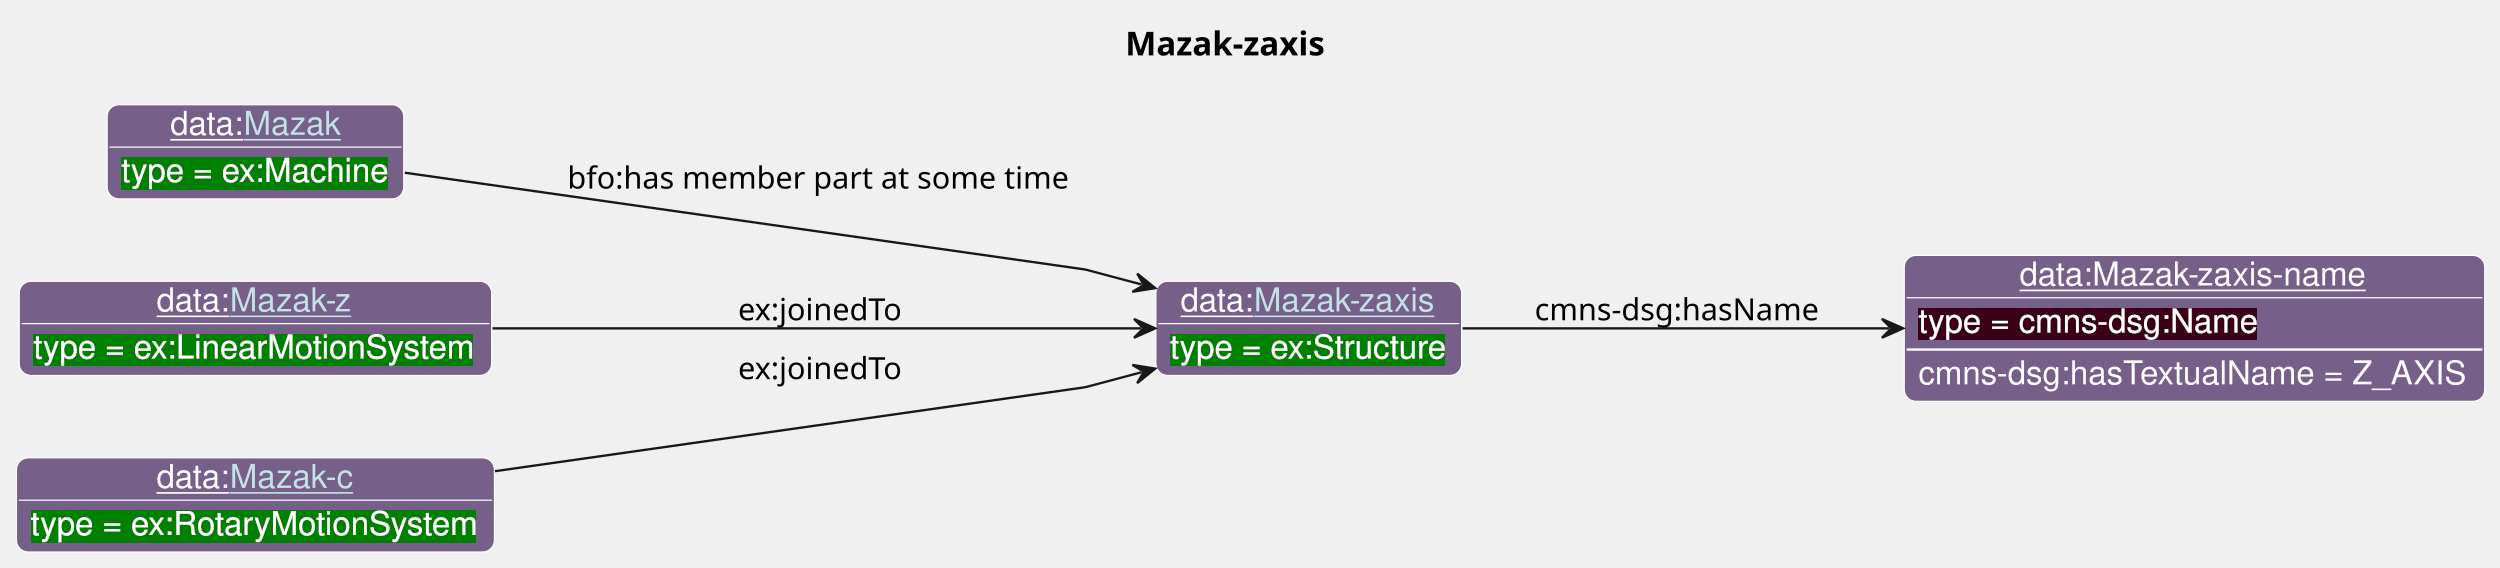
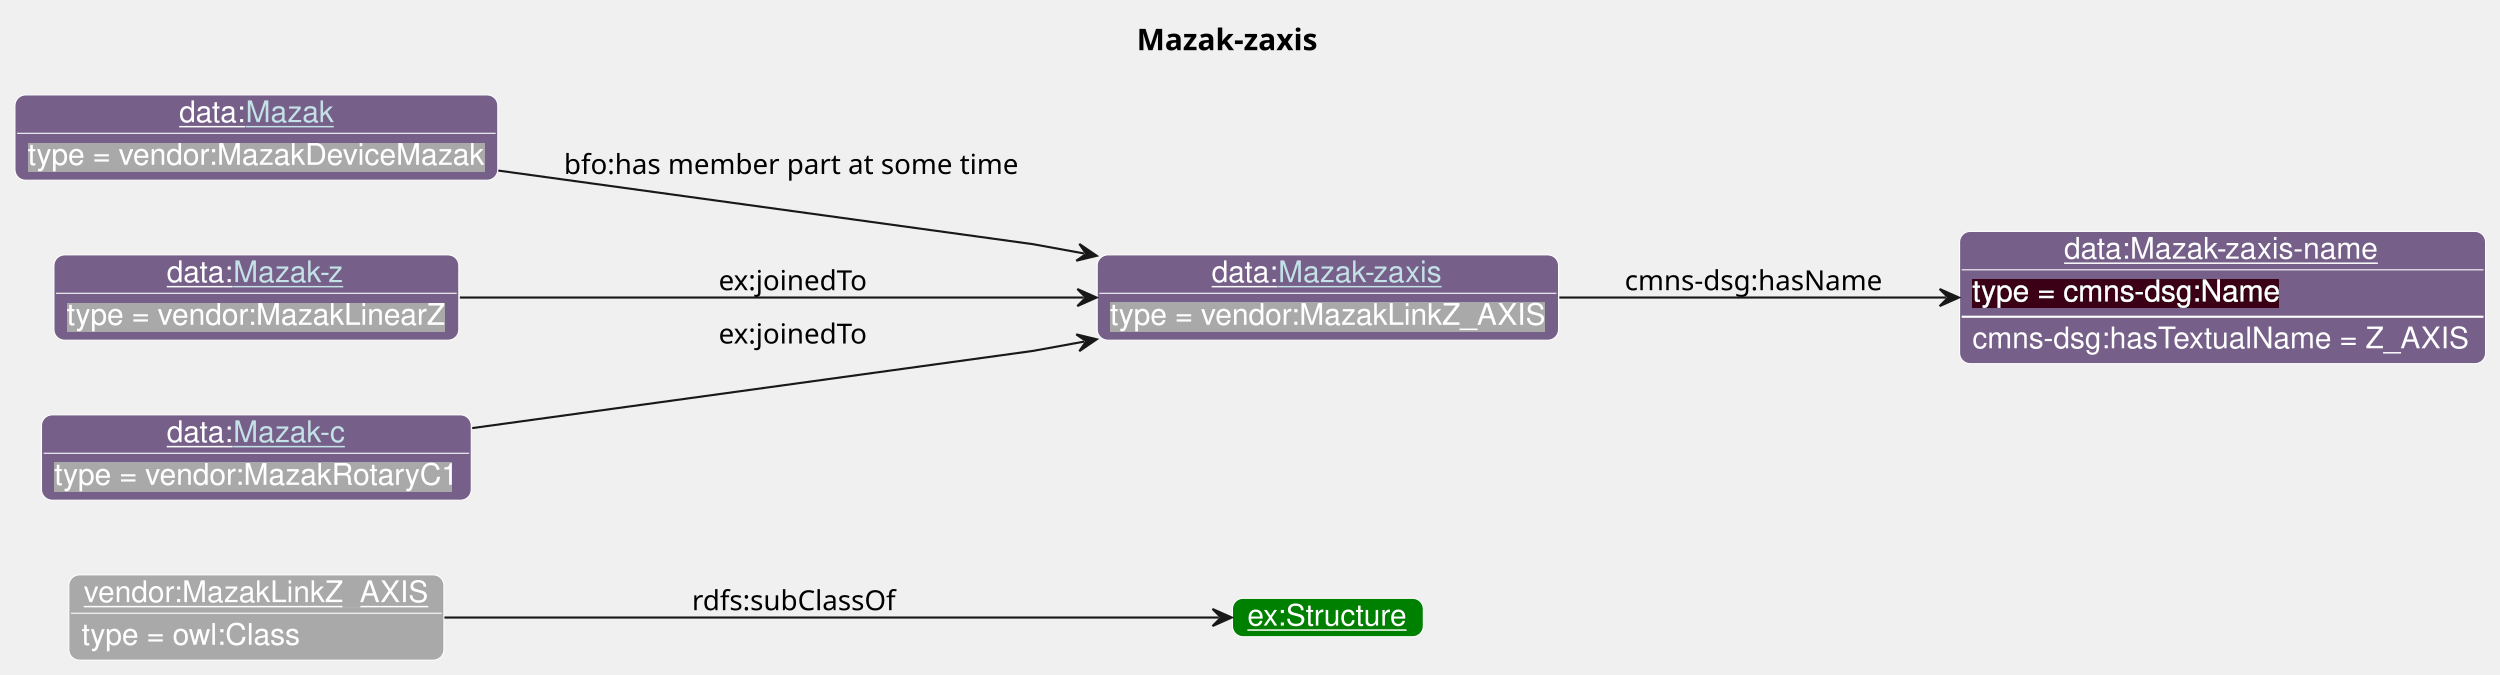
- <svg xmlns="http://www.w3.org/2000/svg" xmlns:xlink="http://www.w3.org/1999/xlink" contentStyleType="text/css" data-diagram-type="CLASS" height="241px" preserveAspectRatio="none" style="width:1062px;height:241px;background:#FFFFFF;" version="1.1" viewBox="0 0 1062 241" width="1062px" zoomAndPan="magnify">
+ <svg xmlns="http://www.w3.org/2000/svg" xmlns:xlink="http://www.w3.org/1999/xlink" contentStyleType="text/css" data-diagram-type="CLASS" height="316px" preserveAspectRatio="none" style="width:1172px;height:316px;background:#FFFFFF;" version="1.1" viewBox="0 0 1172 316" width="1172px" zoomAndPan="magnify">
  <defs>
-     <filter height="1" id="b1at68wu08mvg10" width="1" x="0" y="0">
-       <feFlood flood-color="#008000" result="flood" />
+     <filter height="1" id="bhmths0bnxibt0" width="1" x="0" y="0">
+       <feFlood flood-color="#A9A9A9" result="flood" />
      <feComposite in="SourceGraphic" in2="flood" operator="over" />
    </filter>
-     <filter height="1" id="b1at68wu08mvg11" width="1" x="0" y="0">
+     <filter height="1" id="bhmths0bnxibt1" width="1" x="0" y="0">
      <feFlood flood-color="#3A0519" result="flood" />
      <feComposite in="SourceGraphic" in2="flood" operator="over" />
    </filter>
  </defs>
  <g>
-     <text fill="#000000" font-family="sans-serif" font-size="14" font-weight="bold" lengthAdjust="spacing" textLength="92.483" x="478.016" y="23.535">Mazak-zaxis</text>
+     <text fill="#000000" font-family="sans-serif" font-size="14" font-weight="bold" lengthAdjust="spacing" textLength="92.483" x="532.881" y="23.535">Mazak-zaxis</text>
    <g class="entity" data-entity="o1" data-source-line="131" data-uid="ent0002" id="entity_o1">
-       <rect fill="#76608A" height="40" rx="5" ry="5" style="stroke:#FFFFFF;stroke-width:0.5;" width="129.893" x="491.02" y="119.488" />
-       <text fill="#FFFFFF" font-family="Helvetica" font-size="14" lengthAdjust="spacing" text-decoration="underline" textLength="31.138" x="501.501" y="132.269">data:</text>
-       <a href="./Mazak-zaxis.html" target="_top" title="./Mazak-zaxis.html" xlink:actuate="onRequest" xlink:href="./Mazak-zaxis.html" xlink:show="new" xlink:title="./Mazak-zaxis.html" xlink:type="simple">
-         <text fill="#C4E1E6" font-family="Helvetica" font-size="14" lengthAdjust="spacing" text-decoration="underline" textLength="77.793" x="532.639" y="132.269">Mazak-zaxis</text>
-       </a>
-       <line style="stroke:#FFFFFF;stroke-width:0.5;" x1="492.02" x2="619.913" y1="137.488" y2="137.488" />
-       <text fill="#FFFFFF" filter="url(#b1at68wu08mvg10)" font-family="Helvetica" font-size="14" lengthAdjust="spacing" textLength="117.893" x="497.02" y="152.269">type = ex:Structure</text>
+       <rect fill="#A9A9A9" height="40" rx="5" ry="5" style="stroke:#FFFFFF;stroke-width:0.5;" width="175.855" x="32.26" y="269.488" />
+       <text fill="#FFFFFF" font-family="Helvetica" font-size="14" lengthAdjust="spacing" text-decoration="underline" textLength="161.855" x="39.26" y="282.269">vendor:MazakLinkZ_AXIS</text>
+       <line style="stroke:#FFFFFF;stroke-width:0.5;" x1="33.26" x2="207.114" y1="287.488" y2="287.488" />
+       <text fill="#FFFFFF" filter="url(#bhmths0bnxibt0)" font-family="Helvetica" font-size="14" lengthAdjust="spacing" textLength="102.32" x="38.26" y="302.269">type = owl:Class</text>
    </g>
-     <g class="entity" data-entity="o2" data-source-line="131" data-uid="ent0003" id="entity_o2">
-       <rect fill="#76608A" height="62" rx="5" ry="5" style="stroke:#FFFFFF;stroke-width:0.5;" width="246.596" x="808.92" y="108.488" />
-       <text fill="#FFFFFF" font-family="Helvetica" font-size="14" lengthAdjust="spacing" text-decoration="underline" textLength="148.613" x="857.911" y="121.269">data:Mazak-zaxis-name</text>
-       <line style="stroke:#FFFFFF;stroke-width:0.5;" x1="809.92" x2="1054.516" y1="126.488" y2="126.488" />
-       <text fill="#FFFFFF" filter="url(#b1at68wu08mvg11)" font-family="Helvetica" font-size="14" lengthAdjust="spacing" textLength="144.334" x="814.92" y="141.269">type = cmns-dsg:Name</text>
-       <line style="stroke:#FFFFFF;stroke-width:1;" x1="809.92" x2="1054.516" y1="148.488" y2="148.488" />
-       <text fill="#FFFFFF" font-family="Helvetica" font-size="14" lengthAdjust="spacing" textLength="234.596" x="814.92" y="163.269">cmns-dsg:hasTextualName = Z_AXIS</text>
+     <g class="entity" data-entity="o2" data-source-line="126" data-uid="ent0003" id="entity_o2">
+       <rect fill="#008000" height="18" rx="5" ry="5" style="stroke:#FFFFFF;stroke-width:0.5;" width="89.476" x="577.77" y="280.488" />
+       <text fill="#FFFFFF" font-family="Helvetica" font-size="14" lengthAdjust="spacing" text-decoration="underline" textLength="75.476" x="584.77" y="293.269">ex:Structure</text>
    </g>
    <g class="entity" data-entity="o3" data-source-line="131" data-uid="ent0004" id="entity_o3">
-       <rect fill="#76608A" height="40" rx="5" ry="5" style="stroke:#FFFFFF;stroke-width:0.5;" width="126.01" x="45.51" y="44.488" />
-       <text fill="#FFFFFF" font-family="Helvetica" font-size="14" lengthAdjust="spacing" text-decoration="underline" textLength="31.138" x="72.329" y="57.269">data:</text>
-       <a href="./Mazak.html" target="_top" title="./Mazak.html" xlink:actuate="onRequest" xlink:href="./Mazak.html" xlink:show="new" xlink:title="./Mazak.html" xlink:type="simple">
-         <text fill="#C4E1E6" font-family="Helvetica" font-size="14" lengthAdjust="spacing" text-decoration="underline" textLength="41.234" x="103.466" y="57.269">Mazak</text>
+       <rect fill="#76608A" height="40" rx="5" ry="5" style="stroke:#FFFFFF;stroke-width:0.5;" width="216.272" x="514.37" y="119.488" />
+       <text fill="#FFFFFF" font-family="Helvetica" font-size="14" lengthAdjust="spacing" text-decoration="underline" textLength="31.138" x="568.04" y="132.269">data:</text>
+       <a href="./Mazak-zaxis.html" target="_top" title="./Mazak-zaxis.html" xlink:actuate="onRequest" xlink:href="./Mazak-zaxis.html" xlink:show="new" xlink:title="./Mazak-zaxis.html" xlink:type="simple">
+         <text fill="#C4E1E6" font-family="Helvetica" font-size="14" lengthAdjust="spacing" text-decoration="underline" textLength="77.793" x="599.178" y="132.269">Mazak-zaxis</text>
      </a>
-       <line style="stroke:#FFFFFF;stroke-width:0.5;" x1="46.51" x2="170.52" y1="62.488" y2="62.488" />
-       <text fill="#FFFFFF" filter="url(#b1at68wu08mvg10)" font-family="Helvetica" font-size="14" lengthAdjust="spacing" textLength="114.01" x="51.51" y="77.269">type = ex:Machine</text>
+       <line style="stroke:#FFFFFF;stroke-width:0.5;" x1="515.37" x2="729.641" y1="137.488" y2="137.488" />
+       <text fill="#FFFFFF" filter="url(#bhmths0bnxibt0)" font-family="Helvetica" font-size="14" lengthAdjust="spacing" textLength="204.272" x="520.37" y="152.269">type = vendor:MazakLinkZ_AXIS</text>
    </g>
    <g class="entity" data-entity="o4" data-source-line="131" data-uid="ent0005" id="entity_o4">
-       <rect fill="#76608A" height="40" rx="5" ry="5" style="stroke:#FFFFFF;stroke-width:0.5;" width="200.706" x="8.16" y="119.488" />
-       <text fill="#FFFFFF" font-family="Helvetica" font-size="14" lengthAdjust="spacing" text-decoration="underline" textLength="31.138" x="66.496" y="132.269">data:</text>
-       <a href="./Mazak-z.html" target="_top" title="./Mazak-z.html" xlink:actuate="onRequest" xlink:href="./Mazak-z.html" xlink:show="new" xlink:title="./Mazak-z.html" xlink:type="simple">
-         <text fill="#C4E1E6" font-family="Helvetica" font-size="14" lengthAdjust="spacing" text-decoration="underline" textLength="52.897" x="97.634" y="132.269">Mazak-z</text>
-       </a>
-       <line style="stroke:#FFFFFF;stroke-width:0.5;" x1="9.16" x2="207.866" y1="137.488" y2="137.488" />
-       <text fill="#FFFFFF" filter="url(#b1at68wu08mvg10)" font-family="Helvetica" font-size="14" lengthAdjust="spacing" textLength="188.706" x="14.16" y="152.269">type = ex:LinearMotionSystem</text>
+       <rect fill="#76608A" height="62" rx="5" ry="5" style="stroke:#FFFFFF;stroke-width:0.5;" width="246.596" x="918.65" y="108.488" />
+       <text fill="#FFFFFF" font-family="Helvetica" font-size="14" lengthAdjust="spacing" text-decoration="underline" textLength="148.613" x="967.641" y="121.269">data:Mazak-zaxis-name</text>
+       <line style="stroke:#FFFFFF;stroke-width:0.5;" x1="919.65" x2="1164.246" y1="126.488" y2="126.488" />
+       <text fill="#FFFFFF" filter="url(#bhmths0bnxibt1)" font-family="Helvetica" font-size="14" lengthAdjust="spacing" textLength="144.334" x="924.65" y="141.269">type = cmns-dsg:Name</text>
+       <line style="stroke:#FFFFFF;stroke-width:1;" x1="919.65" x2="1164.246" y1="148.488" y2="148.488" />
+       <text fill="#FFFFFF" font-family="Helvetica" font-size="14" lengthAdjust="spacing" textLength="234.596" x="924.65" y="163.269">cmns-dsg:hasTextualName = Z_AXIS</text>
    </g>
    <g class="entity" data-entity="o5" data-source-line="131" data-uid="ent0006" id="entity_o5">
-       <rect fill="#76608A" height="40" rx="5" ry="5" style="stroke:#FFFFFF;stroke-width:0.5;" width="203.023" x="7" y="194.488" />
-       <text fill="#FFFFFF" font-family="Helvetica" font-size="14" lengthAdjust="spacing" text-decoration="underline" textLength="31.138" x="66.495" y="207.269">data:</text>
+       <rect fill="#76608A" height="40" rx="5" ry="5" style="stroke:#FFFFFF;stroke-width:0.5;" width="226.375" x="7" y="44.488" />
+       <text fill="#FFFFFF" font-family="Helvetica" font-size="14" lengthAdjust="spacing" text-decoration="underline" textLength="31.138" x="84.001" y="57.269">data:</text>
+       <a href="./Mazak.html" target="_top" title="./Mazak.html" xlink:actuate="onRequest" xlink:href="./Mazak.html" xlink:show="new" xlink:title="./Mazak.html" xlink:type="simple">
+         <text fill="#C4E1E6" font-family="Helvetica" font-size="14" lengthAdjust="spacing" text-decoration="underline" textLength="41.234" x="115.139" y="57.269">Mazak</text>
+       </a>
+       <line style="stroke:#FFFFFF;stroke-width:0.5;" x1="8" x2="232.375" y1="62.488" y2="62.488" />
+       <text fill="#FFFFFF" filter="url(#bhmths0bnxibt0)" font-family="Helvetica" font-size="14" lengthAdjust="spacing" textLength="214.375" x="13" y="77.269">type = vendor:MazakDeviceMazak</text>
+     </g>
+     <g class="entity" data-entity="o6" data-source-line="131" data-uid="ent0007" id="entity_o6">
+       <rect fill="#76608A" height="40" rx="5" ry="5" style="stroke:#FFFFFF;stroke-width:0.5;" width="189.816" x="25.28" y="119.488" />
+       <text fill="#FFFFFF" font-family="Helvetica" font-size="14" lengthAdjust="spacing" text-decoration="underline" textLength="31.138" x="78.171" y="132.269">data:</text>
+       <a href="./Mazak-z.html" target="_top" title="./Mazak-z.html" xlink:actuate="onRequest" xlink:href="./Mazak-z.html" xlink:show="new" xlink:title="./Mazak-z.html" xlink:type="simple">
+         <text fill="#C4E1E6" font-family="Helvetica" font-size="14" lengthAdjust="spacing" text-decoration="underline" textLength="52.897" x="109.309" y="132.269">Mazak-z</text>
+       </a>
+       <line style="stroke:#FFFFFF;stroke-width:0.5;" x1="26.28" x2="214.096" y1="137.488" y2="137.488" />
+       <text fill="#FFFFFF" filter="url(#bhmths0bnxibt0)" font-family="Helvetica" font-size="14" lengthAdjust="spacing" textLength="177.816" x="31.28" y="152.269">type = vendor:MazakLinearZ</text>
+     </g>
+     <g class="entity" data-entity="o7" data-source-line="131" data-uid="ent0008" id="entity_o7">
+       <rect fill="#76608A" height="40" rx="5" ry="5" style="stroke:#FFFFFF;stroke-width:0.5;" width="201.478" x="19.45" y="194.488" />
+       <text fill="#FFFFFF" font-family="Helvetica" font-size="14" lengthAdjust="spacing" text-decoration="underline" textLength="31.138" x="78.172" y="207.269">data:</text>
      <a href="./Mazak-c.html" target="_top" title="./Mazak-c.html" xlink:actuate="onRequest" xlink:href="./Mazak-c.html" xlink:show="new" xlink:title="./Mazak-c.html" xlink:type="simple">
-         <text fill="#C4E1E6" font-family="Helvetica" font-size="14" lengthAdjust="spacing" text-decoration="underline" textLength="52.897" x="97.632" y="207.269">Mazak-c</text>
+         <text fill="#C4E1E6" font-family="Helvetica" font-size="14" lengthAdjust="spacing" text-decoration="underline" textLength="52.897" x="109.31" y="207.269">Mazak-c</text>
      </a>
-       <line style="stroke:#FFFFFF;stroke-width:0.5;" x1="8" x2="209.023" y1="212.488" y2="212.488" />
-       <text fill="#FFFFFF" filter="url(#b1at68wu08mvg10)" font-family="Helvetica" font-size="14" lengthAdjust="spacing" textLength="191.023" x="13" y="227.269">type = ex:RotaryMotionSystem</text>
+       <line style="stroke:#FFFFFF;stroke-width:0.5;" x1="20.45" x2="219.929" y1="212.488" y2="212.488" />
+       <text fill="#FFFFFF" filter="url(#bhmths0bnxibt0)" font-family="Helvetica" font-size="14" lengthAdjust="spacing" textLength="189.478" x="25.45" y="227.269">type = vendor:MazakRotaryC1</text>
    </g>
-     <g class="link" data-entity-1="o1" data-entity-2="o2" data-source-line="195" data-uid="lnk7" id="link_o1_o2">
-       <path codeLine="195" d="M621.3,139.488 C672.61,139.488 739.97,139.488 802.43,139.488" fill="none" id="o1-to-o2" style="stroke:#181818;stroke-width:1;" />
-       <polygon fill="#181818" points="808.43,139.488,799.43,135.488,803.43,139.488,799.43,143.488,808.43,139.488" style="stroke:#181818;stroke-width:1;" />
-       <text fill="#000000" font-family="sans-serif" font-size="13" lengthAdjust="spacing" textLength="126.077" x="651.92" y="136.057">cmns-dsg:hasName</text>
+     <g class="link" data-entity-1="o1" data-entity-2="o2" data-source-line="195" data-uid="lnk9" id="link_o1_o2">
+       <path codeLine="195" d="M208.34,289.488 C315.99,289.488 488.97,289.488 571.43,289.488" fill="none" id="o1-to-o2" style="stroke:#181818;stroke-width:1;" />
+       <polygon fill="#181818" points="577.43,289.488,568.43,285.488,572.43,289.488,568.43,293.488,577.43,289.488" style="stroke:#181818;stroke-width:1;" />
+       <text fill="#000000" font-family="sans-serif" font-size="13" lengthAdjust="spacing" textLength="99.963" x="324.37" y="286.057">rdfs:subClassOf</text>
    </g>
-     <g class="link" data-entity-1="o3" data-entity-2="o1" data-source-line="195" data-uid="lnk8" id="link_o3_o1">
-       <path codeLine="195" d="M171.95,73.368 C272.96,87.738 461.02,114.488 461.02,114.488 C461.02,114.488 468.431,116.467 484.951,120.857" fill="none" id="o3-to-o1" style="stroke:#181818;stroke-width:1;" />
-       <polygon fill="#181818" points="490.75,122.398,483.079,116.221,485.918,121.114,481.025,123.953,490.75,122.398" style="stroke:#181818;stroke-width:1;" />
-       <text fill="#000000" font-family="sans-serif" font-size="13" lengthAdjust="spacing" textLength="219.337" x="241.02" y="80.107">bfo:has member part at some time</text>
+     <g class="link" data-entity-1="o3" data-entity-2="o4" data-source-line="195" data-uid="lnk10" id="link_o3_o4">
+       <path codeLine="195" d="M731.01,139.488 C788.26,139.488 852.92,139.488 912.31,139.488" fill="none" id="o3-to-o4" style="stroke:#181818;stroke-width:1;" />
+       <polygon fill="#181818" points="918.31,139.488,909.31,135.488,913.31,139.488,909.31,143.488,918.31,139.488" style="stroke:#181818;stroke-width:1;" />
+       <text fill="#000000" font-family="sans-serif" font-size="13" lengthAdjust="spacing" textLength="126.077" x="761.65" y="136.057">cmns-dsg:hasName</text>
    </g>
-     <g class="link" data-entity-1="o4" data-entity-2="o1" data-source-line="195" data-uid="lnk9" id="link_o4_o1">
-       <path codeLine="195" d="M209.2,139.488 C295.25,139.488 410.99,139.488 484.71,139.488" fill="none" id="o4-to-o1" style="stroke:#181818;stroke-width:1;" />
-       <polygon fill="#181818" points="490.71,139.488,481.71,135.488,485.71,139.488,481.71,143.488,490.71,139.488" style="stroke:#181818;stroke-width:1;" />
-       <text fill="#000000" font-family="sans-serif" font-size="13" lengthAdjust="spacing" textLength="74.725" x="313.52" y="136.057">ex:joinedTo</text>
+     <g class="link" data-entity-1="o5" data-entity-2="o3" data-source-line="195" data-uid="lnk11" id="link_o5_o3">
+       <path codeLine="195" d="M233.62,79.968 C340.28,94.648 484.37,114.488 484.37,114.488 C484.37,114.488 490.877,115.673 508.227,118.833" fill="none" id="o5-to-o3" style="stroke:#181818;stroke-width:1;" />
+       <polygon fill="#181818" points="514.13,119.908,505.992,114.36,509.211,119.012,504.559,122.231,514.13,119.908" style="stroke:#181818;stroke-width:1;" />
+       <text fill="#000000" font-family="sans-serif" font-size="13" lengthAdjust="spacing" textLength="219.337" x="264.37" y="81.577">bfo:has member part at some time</text>
    </g>
-     <g class="link" data-entity-1="o5" data-entity-2="o1" data-source-line="195" data-uid="lnk10" id="link_o5_o1">
-       <path codeLine="195" d="M210.24,200.158 C314.11,185.388 461.02,164.488 461.02,164.488 C461.02,164.488 468.431,162.509 484.951,158.119" fill="none" id="o5-to-o1" style="stroke:#181818;stroke-width:1;" />
-       <polygon fill="#181818" points="490.75,156.578,481.025,155.024,485.918,157.862,483.079,162.756,490.75,156.578" style="stroke:#181818;stroke-width:1;" />
-       <text fill="#000000" font-family="sans-serif" font-size="13" lengthAdjust="spacing" textLength="74.725" x="313.52" y="161.057">ex:joinedTo</text>
+     <g class="link" data-entity-1="o6" data-entity-2="o3" data-source-line="195" data-uid="lnk12" id="link_o6_o3">
+       <path codeLine="195" d="M215.59,139.488 C300.54,139.488 419.3,139.488 508.06,139.488" fill="none" id="o6-to-o3" style="stroke:#181818;stroke-width:1;" />
+       <polygon fill="#181818" points="514.06,139.488,505.06,135.488,509.06,139.488,505.06,143.488,514.06,139.488" style="stroke:#181818;stroke-width:1;" />
+       <text fill="#000000" font-family="sans-serif" font-size="13" lengthAdjust="spacing" textLength="74.725" x="336.87" y="136.057">ex:joinedTo</text>
+     </g>
+     <g class="link" data-entity-1="o7" data-entity-2="o3" data-source-line="195" data-uid="lnk13" id="link_o7_o3">
+       <path codeLine="195" d="M221.39,200.688 C328.89,185.898 484.37,164.488 484.37,164.488 C484.37,164.488 490.877,163.303 508.227,160.143" fill="none" id="o7-to-o3" style="stroke:#181818;stroke-width:1;" />
+       <polygon fill="#181818" points="514.13,159.068,504.559,156.746,509.211,159.964,505.992,164.616,514.13,159.068" style="stroke:#181818;stroke-width:1;" />
+       <text fill="#000000" font-family="sans-serif" font-size="13" lengthAdjust="spacing" textLength="74.725" x="336.87" y="161.057">ex:joinedTo</text>
    </g>
  </g>
</svg>
